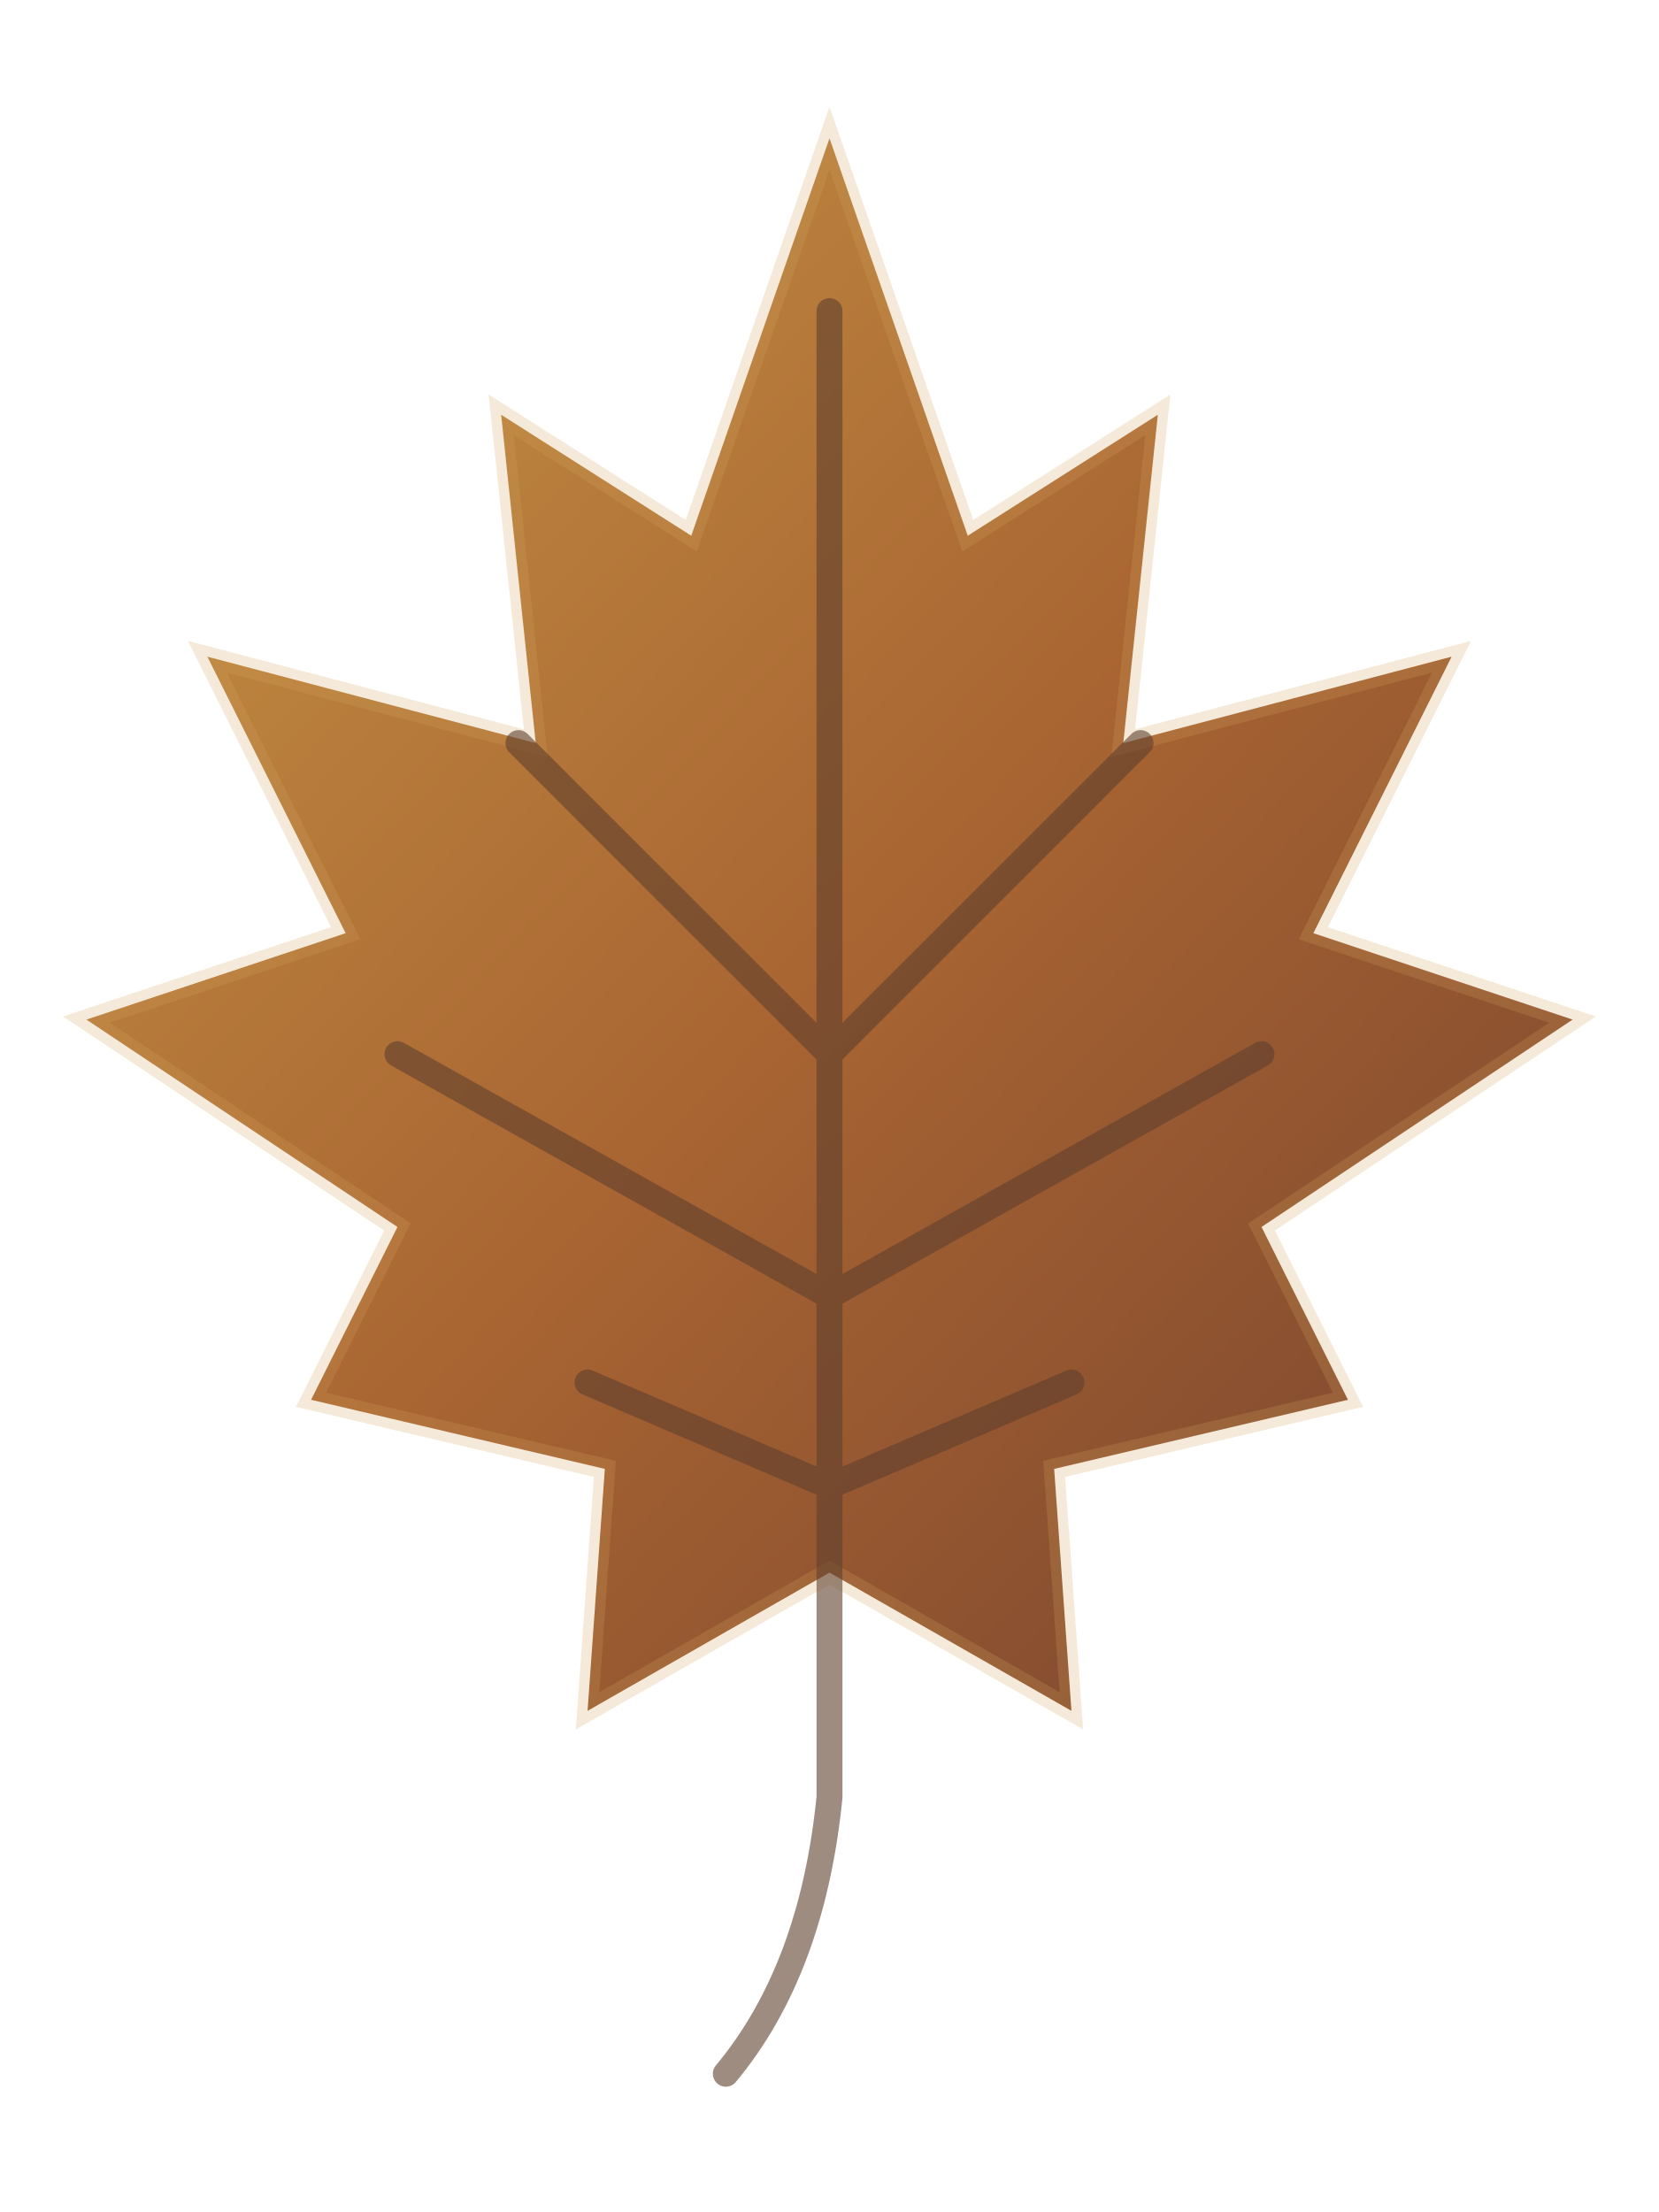
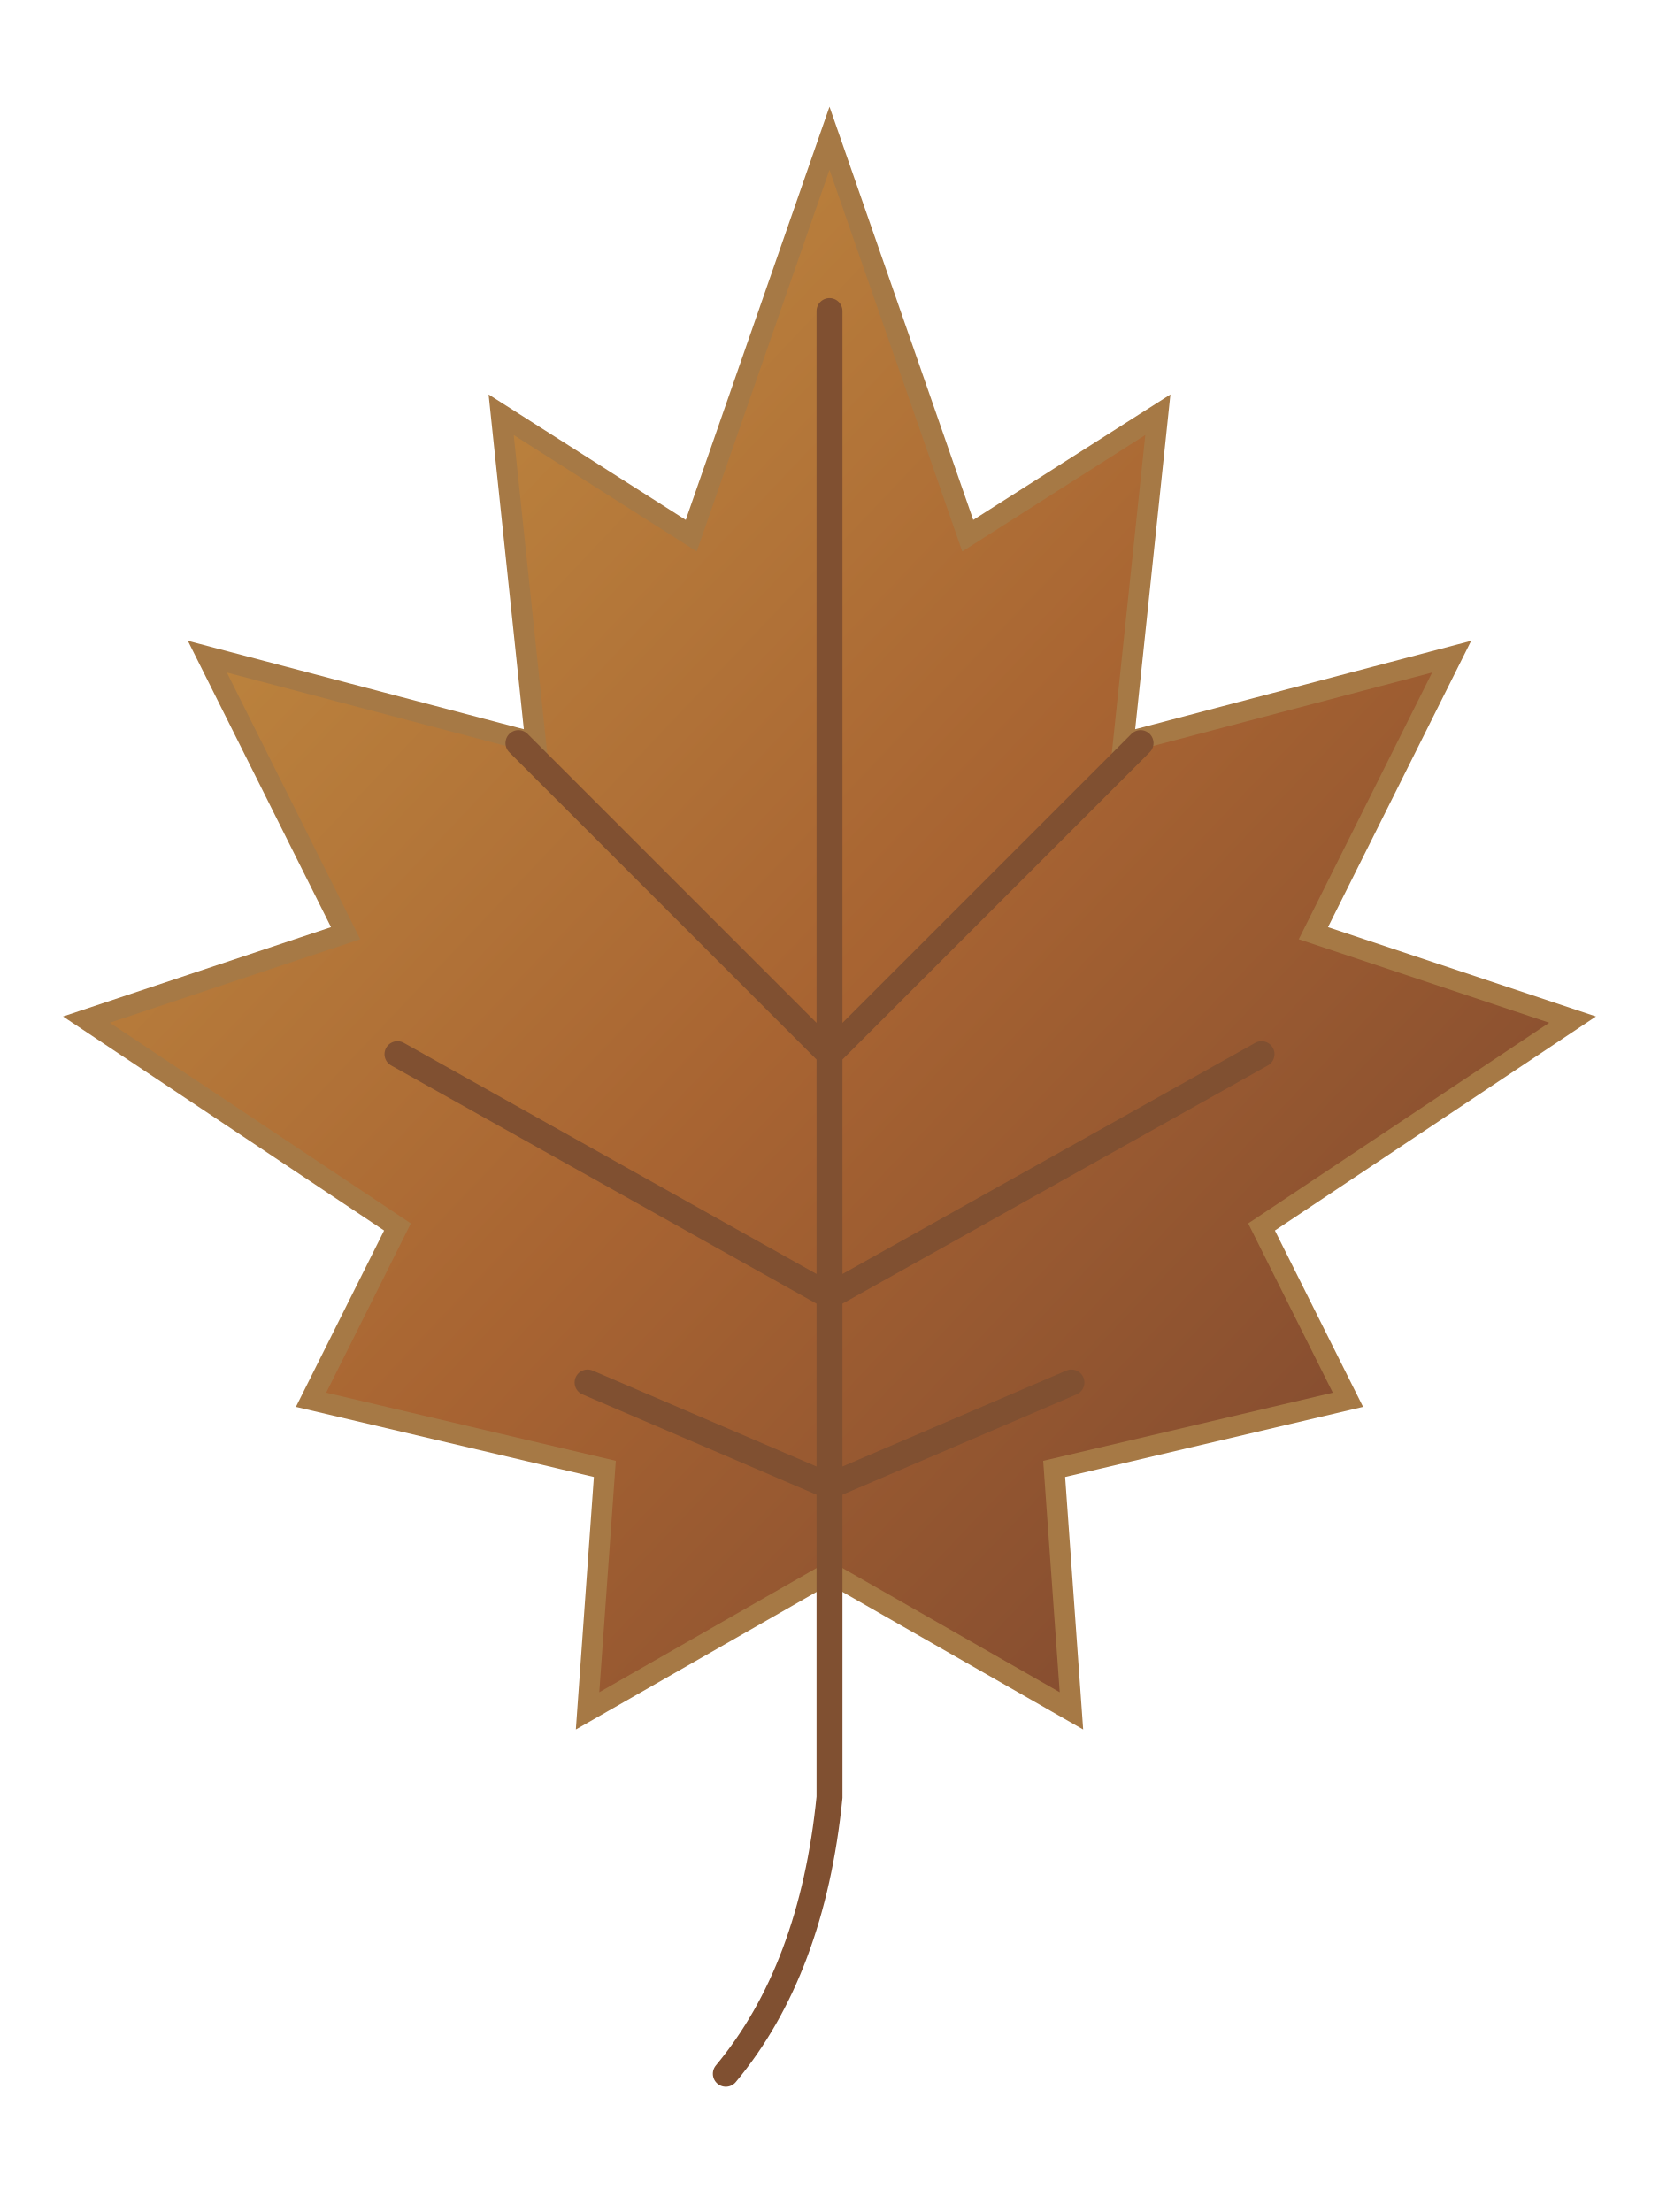
<svg xmlns="http://www.w3.org/2000/svg" viewBox="0 0 96 128">
  <defs>
    <linearGradient id="a" x1="0" y1="0" x2="1" y2="1">
      <stop stop-color="#c89745" />
      <stop offset=".52" stop-color="#a86432" />
      <stop offset="1" stop-color="#75422e" />
    </linearGradient>
  </defs>
-   <path d="M48 8 56 31 67 24 65 43 84 38 76 54 91 59 73 71 78 81 61 85 62 99 48 91 34 99 35 85 18 81 23 71 5 59 20 54 12 38 31 43 29 24 40 31Z" fill="url(#a)" stroke="#d4a15d" stroke-opacity=".23" stroke-width="1.2" />
-   <path d="M48 18V104q-1 10-6 16M48 61 30 43M48 75 23 61M48 86 34 80M48 61 66 43M48 75 73 61M48 86 62 80" fill="none" stroke="#60402d" stroke-opacity=".6" stroke-linecap="round" stroke-width="1.5" />
+   <path d="M48 8 56 31 67 24 65 43 84 38 76 54 91 59 73 71 78 81 61 85 62 99 48 91 34 99 35 85 18 81 23 71 5 59 20 54 12 38 31 43 29 24 40 31Z" fill="url(#a)" stroke="#a67945" stroke-width="1.2" />
+   <path d="M48 18V104q-1 10-6 16M48 61 30 43M48 75 23 61M48 86 34 80M48 61 66 43M48 75 73 61M48 86 62 80" fill="none" stroke="#805031" stroke-linecap="round" stroke-width="1.5" />
</svg>
